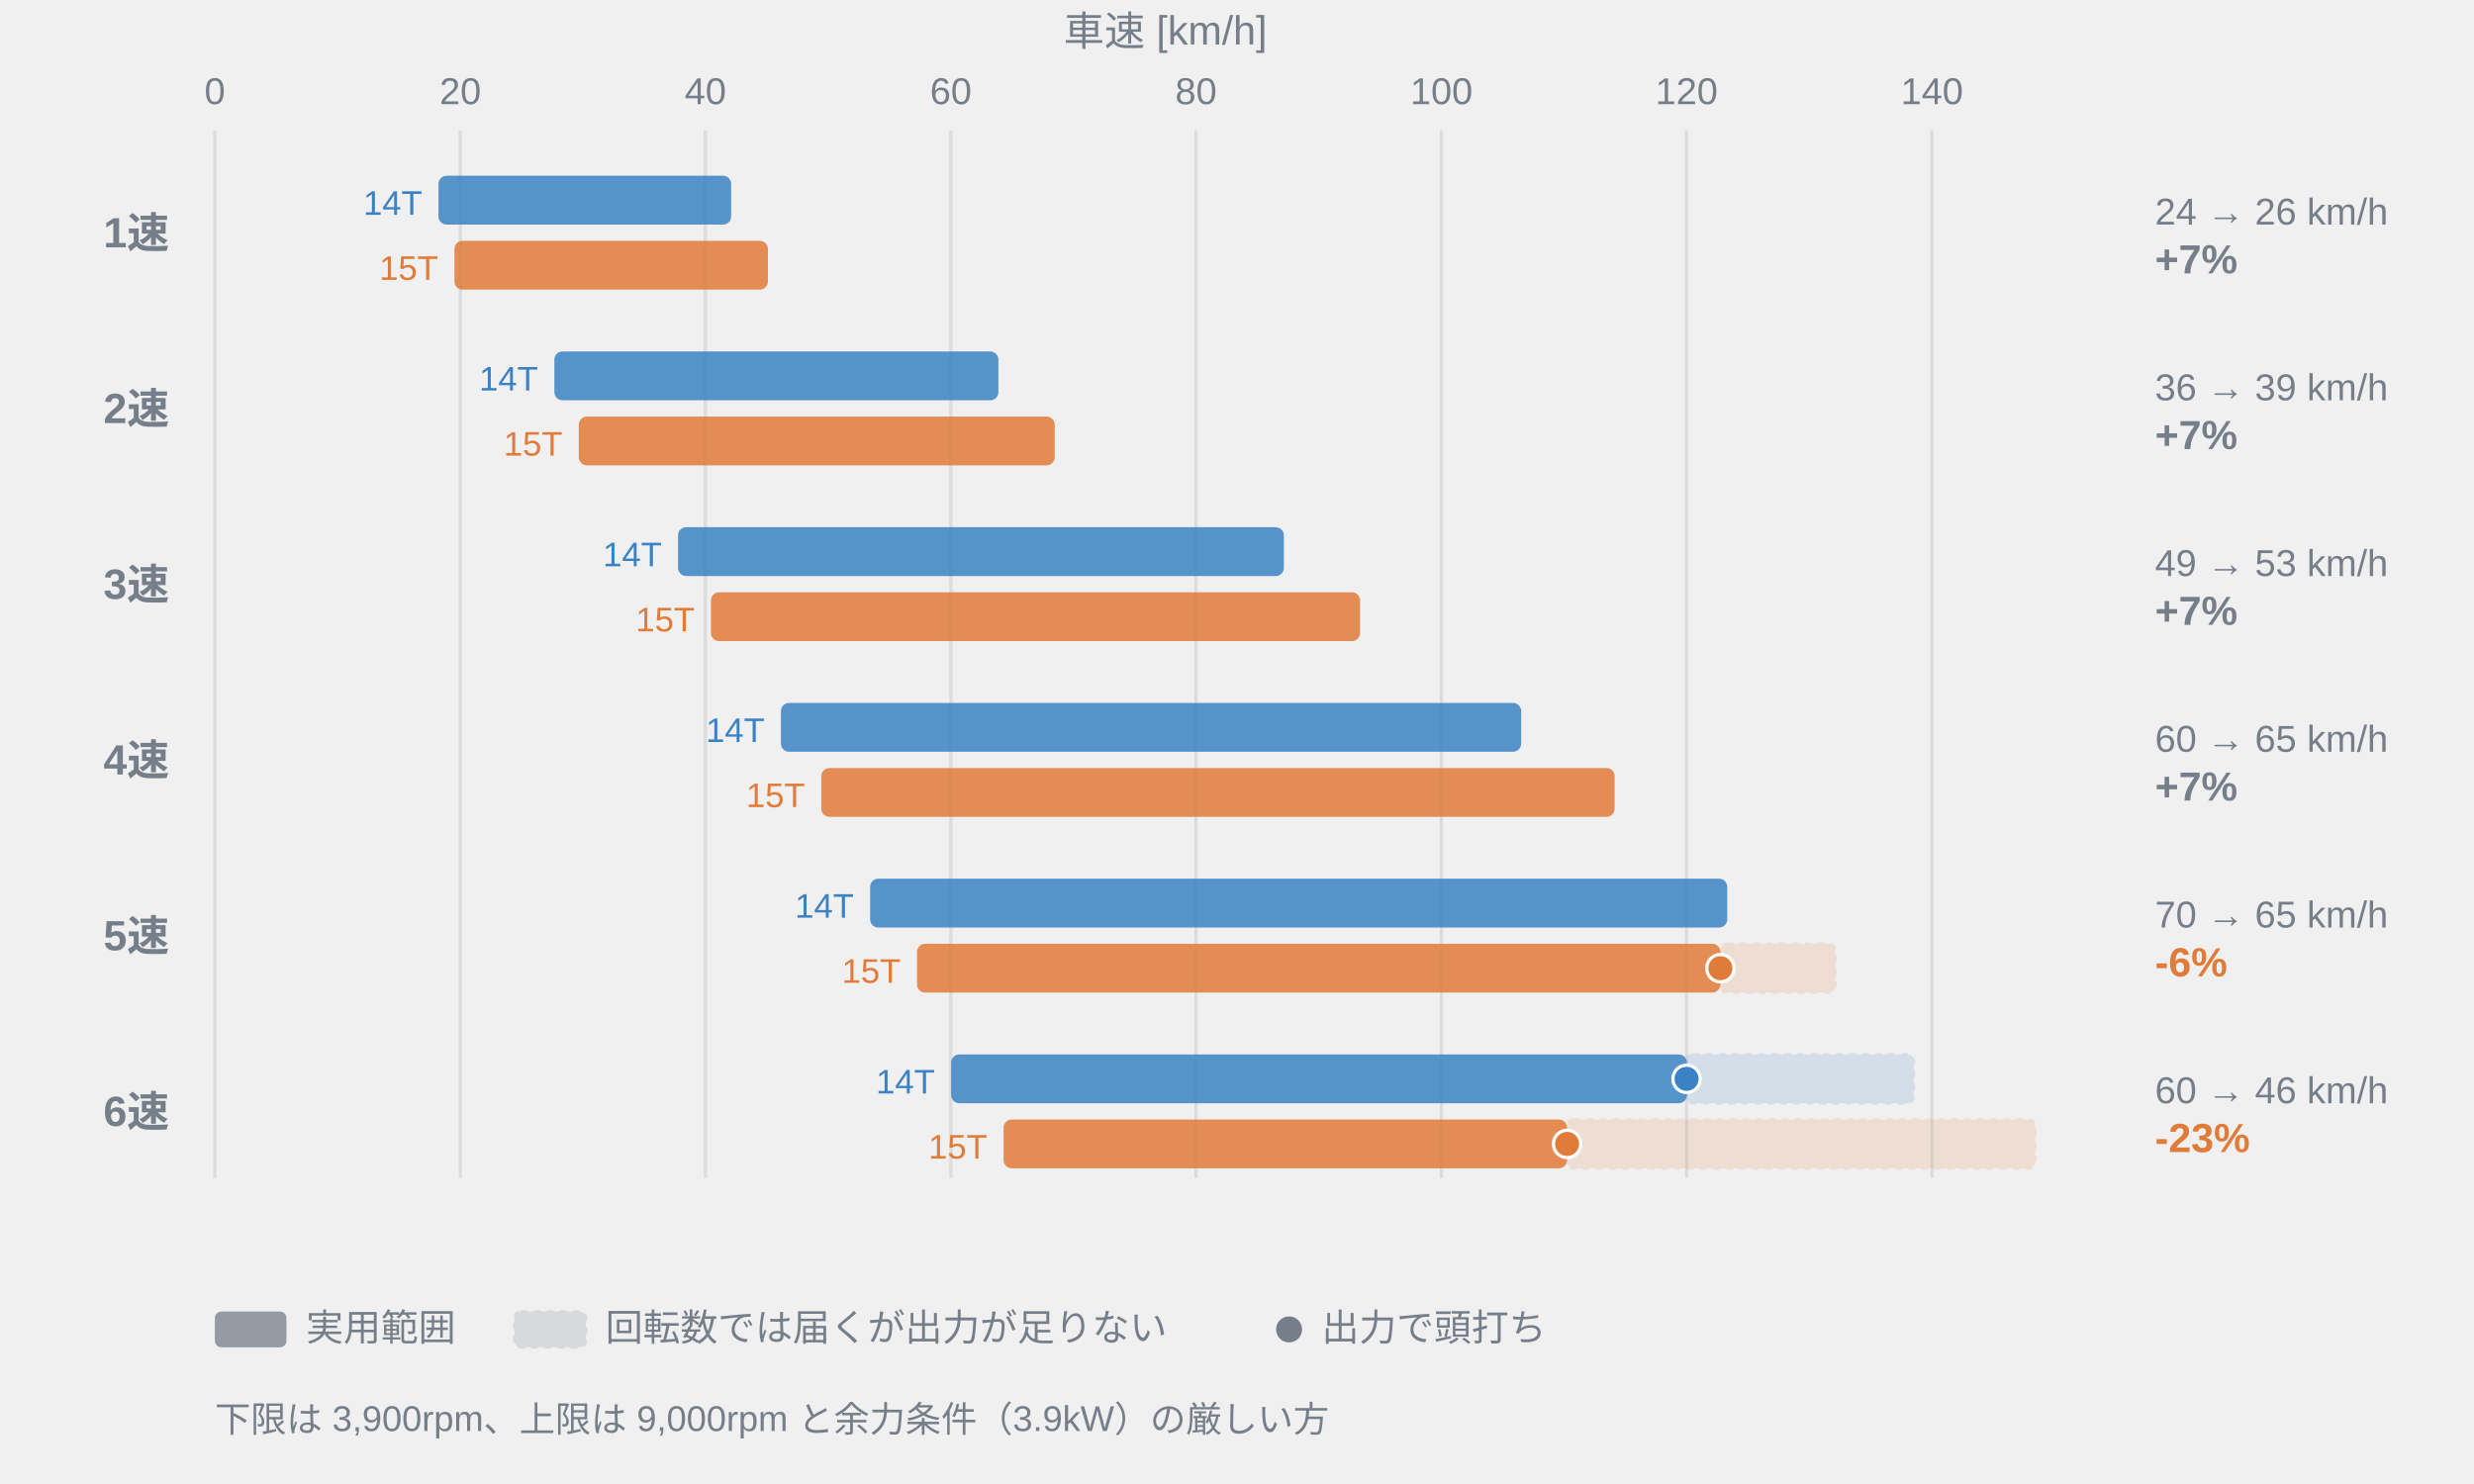
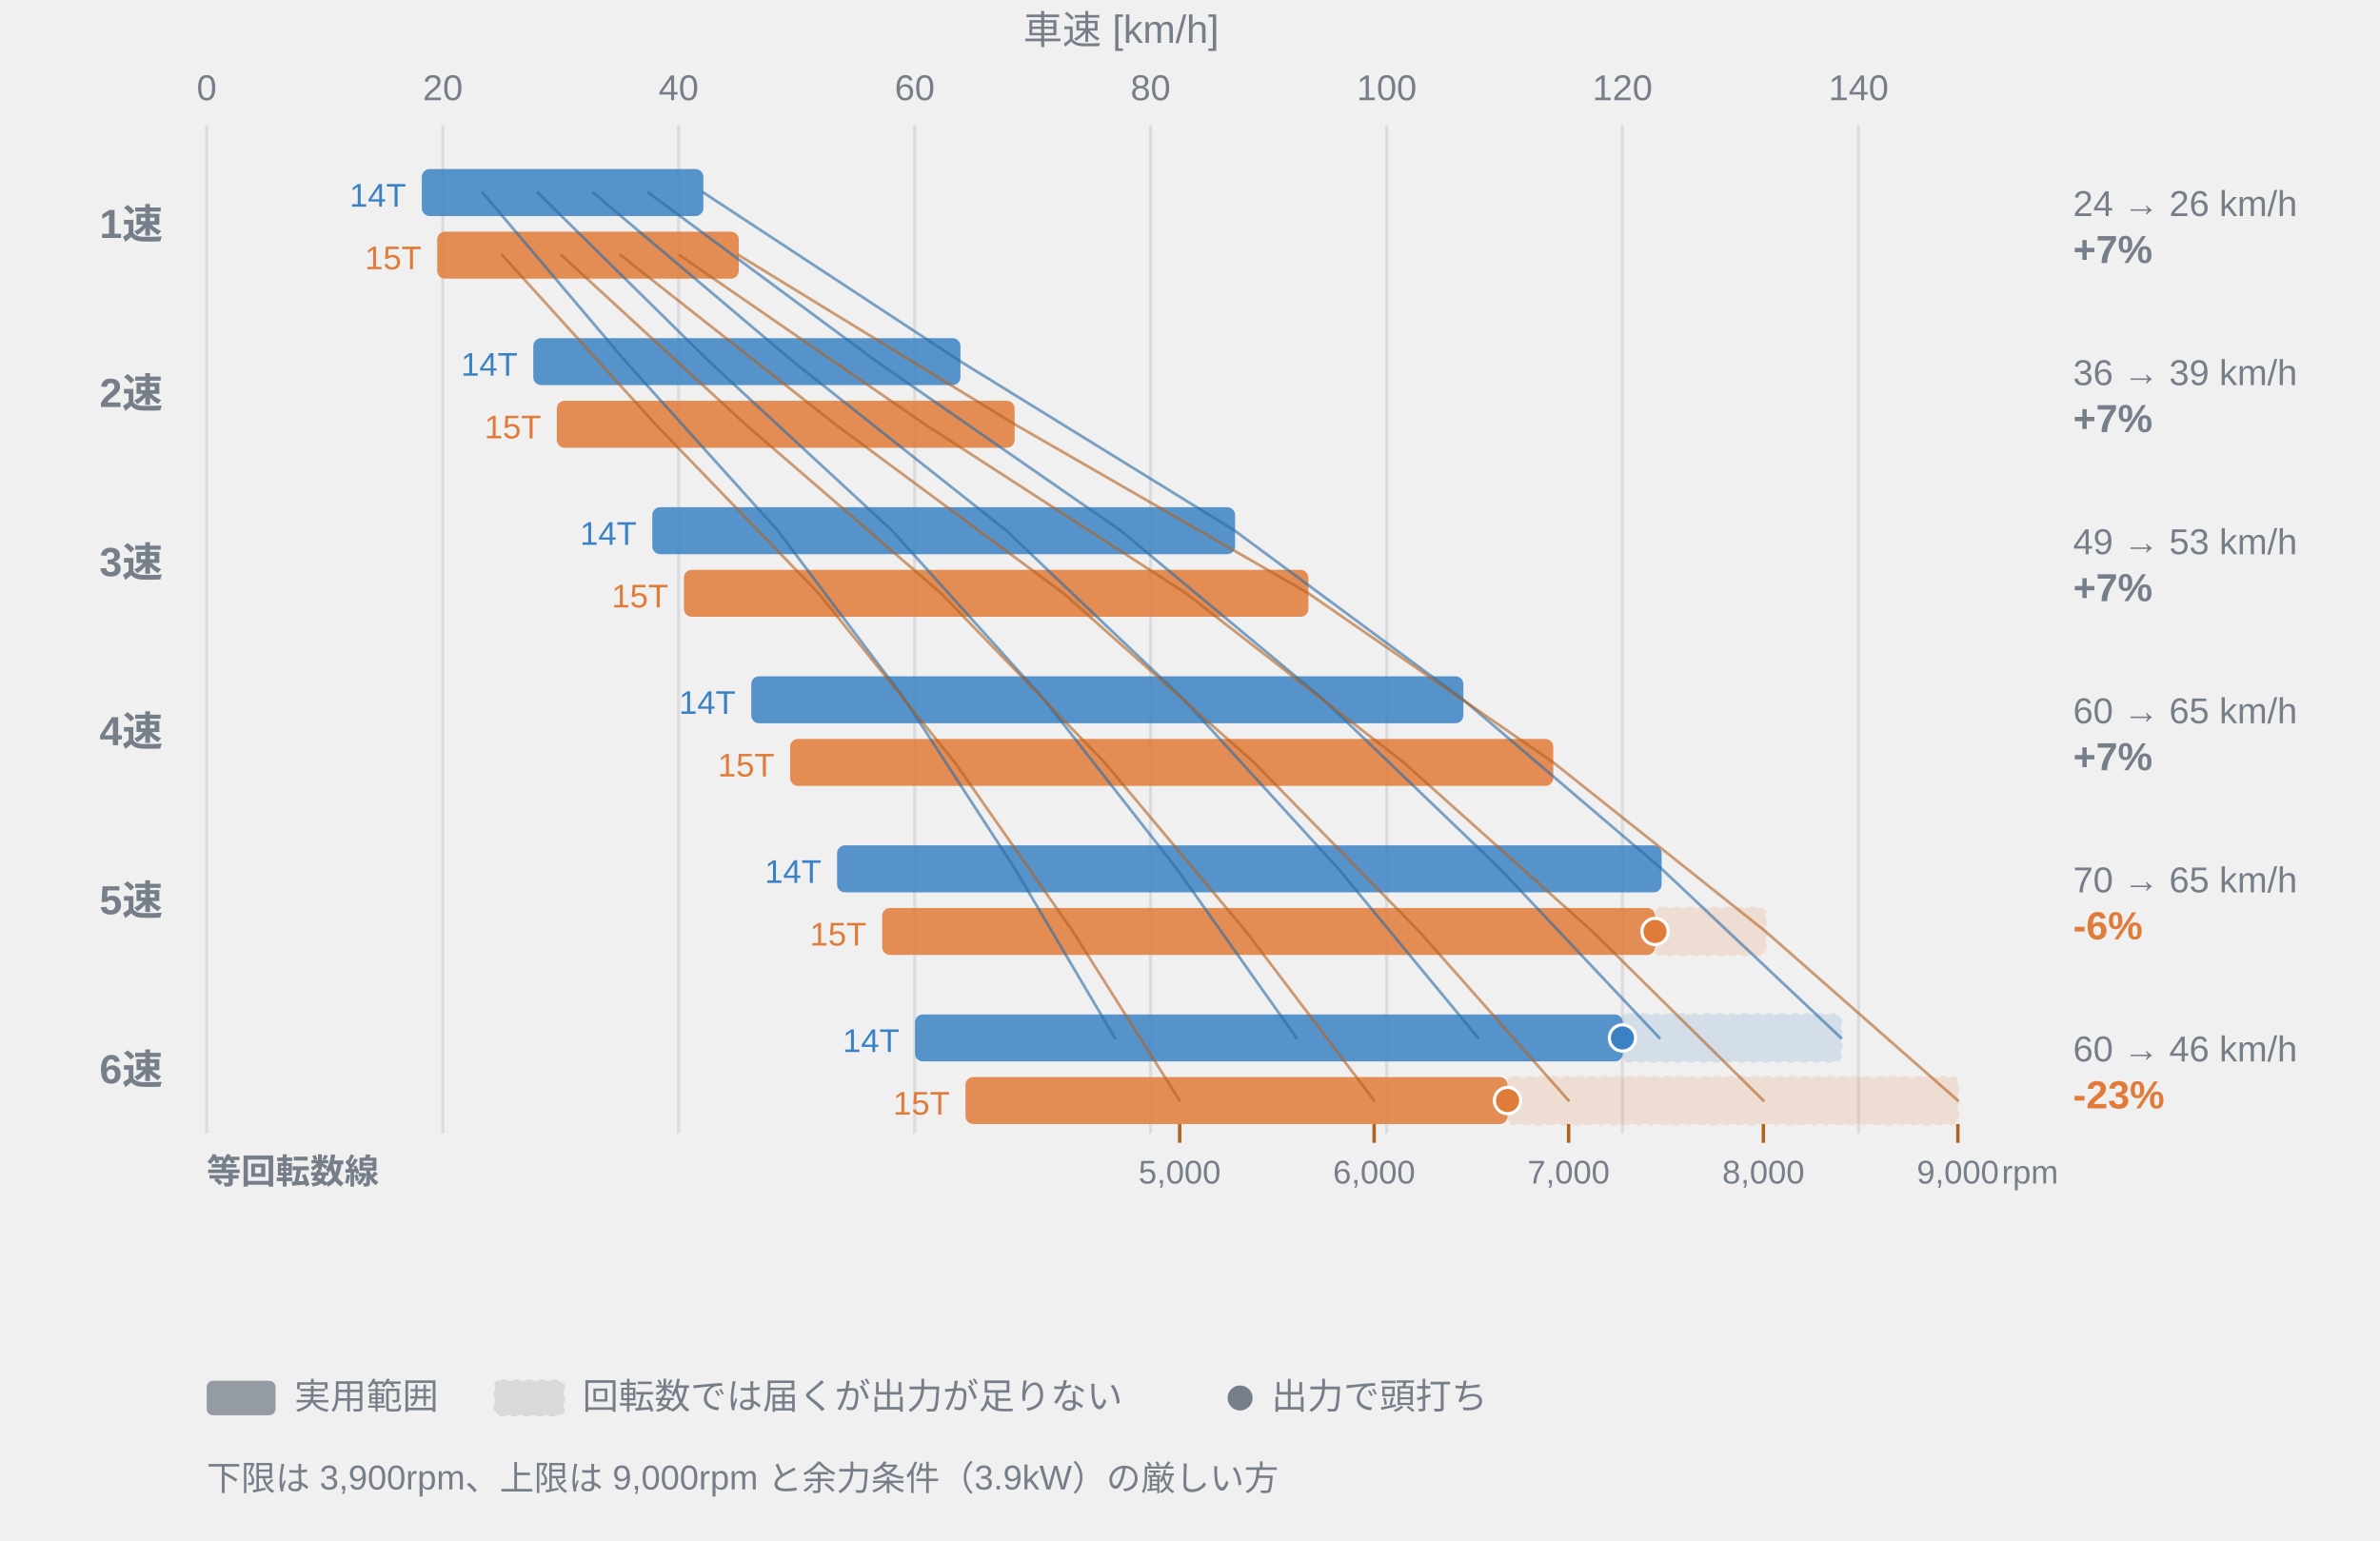
- <svg xmlns="http://www.w3.org/2000/svg" viewBox="0 0 760 456" width="760" height="456" font-family="-apple-system,'Helvetica Neue',Arial,'Hiragino Sans',Meiryo,sans-serif" role="img">
+ <svg xmlns="http://www.w3.org/2000/svg" viewBox="0 0 760 492" width="760" height="492" font-family="-apple-system,'Helvetica Neue',Arial,'Hiragino Sans',Meiryo,sans-serif" role="img">
  <line x1="66.0" y1="40" x2="66.0" y2="362" stroke="#808a94" stroke-width="1" opacity="0.2" />
  <text x="66.0" y="32.0" font-size="11.5" fill="#767f89" text-anchor="middle" font-weight="normal">0</text>
  <line x1="141.4" y1="40" x2="141.4" y2="362" stroke="#808a94" stroke-width="1" opacity="0.2" />
  <text x="141.4" y="32.0" font-size="11.5" fill="#767f89" text-anchor="middle" font-weight="normal">20</text>
  <line x1="216.7" y1="40" x2="216.7" y2="362" stroke="#808a94" stroke-width="1" opacity="0.2" />
  <text x="216.7" y="32.0" font-size="11.5" fill="#767f89" text-anchor="middle" font-weight="normal">40</text>
  <line x1="292.1" y1="40" x2="292.1" y2="362" stroke="#808a94" stroke-width="1" opacity="0.2" />
  <text x="292.1" y="32.0" font-size="11.5" fill="#767f89" text-anchor="middle" font-weight="normal">60</text>
  <line x1="367.4" y1="40" x2="367.4" y2="362" stroke="#808a94" stroke-width="1" opacity="0.2" />
  <text x="367.4" y="32.0" font-size="11.5" fill="#767f89" text-anchor="middle" font-weight="normal">80</text>
  <line x1="442.8" y1="40" x2="442.8" y2="362" stroke="#808a94" stroke-width="1" opacity="0.2" />
  <text x="442.8" y="32.0" font-size="11.5" fill="#767f89" text-anchor="middle" font-weight="normal">100</text>
  <line x1="518.1" y1="40" x2="518.1" y2="362" stroke="#808a94" stroke-width="1" opacity="0.2" />
  <text x="518.1" y="32.0" font-size="11.5" fill="#767f89" text-anchor="middle" font-weight="normal">120</text>
  <line x1="593.5" y1="40" x2="593.5" y2="362" stroke="#808a94" stroke-width="1" opacity="0.2" />
  <text x="593.5" y="32.0" font-size="11.5" fill="#767f89" text-anchor="middle" font-weight="normal">140</text>
  <text x="358.0" y="14.0" font-size="12.5" fill="#767f89" text-anchor="middle" font-weight="normal">車速 [km/h]</text>
-   <rect x="66" y="403" width="22" height="11" rx="2" fill="#767f89" opacity="0.75" />
-   <text x="94.0" y="412.0" font-size="11.5" fill="#767f89" text-anchor="start" font-weight="normal">実用範囲</text>
-   <rect x="158" y="403" width="22" height="11" rx="2" fill="#767f89" opacity="0.2" stroke="#767f89" stroke-width="0.8" stroke-dasharray="2 2" />
-   <text x="186.0" y="412.0" font-size="11.5" fill="#767f89" text-anchor="start" font-weight="normal">回転数では届くが出力が足りない</text>
-   <circle cx="396" cy="408.5" r="4" fill="#767f89" />
-   <text x="406.0" y="412.0" font-size="11.5" fill="#767f89" text-anchor="start" font-weight="normal">出力で頭打ち</text>
+   <rect x="66" y="441" width="22" height="11" rx="2" fill="#767f89" opacity="0.75" />
+   <text x="94.0" y="450.0" font-size="11.5" fill="#767f89" text-anchor="start" font-weight="normal">実用範囲</text>
+   <rect x="158" y="441" width="22" height="11" rx="2" fill="#767f89" opacity="0.2" stroke="#767f89" stroke-width="0.8" stroke-dasharray="2 2" />
+   <text x="186.0" y="450.0" font-size="11.5" fill="#767f89" text-anchor="start" font-weight="normal">回転数では届くが出力が足りない</text>
+   <circle cx="396" cy="446.5" r="4" fill="#767f89" />
+   <text x="406.0" y="450.0" font-size="11.5" fill="#767f89" text-anchor="start" font-weight="normal">出力で頭打ち</text>
  <text x="52.0" y="76.0" font-size="13" fill="#767f89" text-anchor="end" font-weight="600">1速</text>
  <rect x="134.7" y="54" width="89.9" height="15" rx="2.5" fill="#3b82c4" opacity="0.85" />
  <text x="129.7" y="66.0" font-size="10.5" fill="#3b82c4" text-anchor="end" font-weight="normal">14T</text>
  <rect x="139.6" y="74" width="96.3" height="15" rx="2.5" fill="#e07b39" opacity="0.85" />
  <text x="134.6" y="86.0" font-size="10.5" fill="#e07b39" text-anchor="end" font-weight="normal">15T</text>
  <text x="662.0" y="69.0" font-size="11.5" fill="#767f89" text-anchor="start" font-weight="normal">24 → 26 km/h</text>
  <text x="662.0" y="84.0" font-size="12.5" fill="#767f89" text-anchor="start" font-weight="600">+7%</text>
  <text x="52.0" y="130.0" font-size="13" fill="#767f89" text-anchor="end" font-weight="600">2速</text>
  <rect x="170.3" y="108" width="136.4" height="15" rx="2.5" fill="#3b82c4" opacity="0.85" />
  <text x="165.3" y="120.0" font-size="10.5" fill="#3b82c4" text-anchor="end" font-weight="normal">14T</text>
  <rect x="177.8" y="128" width="146.2" height="15" rx="2.5" fill="#e07b39" opacity="0.85" />
  <text x="172.8" y="140.0" font-size="10.5" fill="#e07b39" text-anchor="end" font-weight="normal">15T</text>
  <text x="662.0" y="123.0" font-size="11.5" fill="#767f89" text-anchor="start" font-weight="normal">36 → 39 km/h</text>
  <text x="662.0" y="138.0" font-size="12.5" fill="#767f89" text-anchor="start" font-weight="600">+7%</text>
  <text x="52.0" y="184.0" font-size="13" fill="#767f89" text-anchor="end" font-weight="600">3速</text>
  <rect x="208.3" y="162" width="186.1" height="15" rx="2.5" fill="#3b82c4" opacity="0.85" />
  <text x="203.3" y="174.0" font-size="10.5" fill="#3b82c4" text-anchor="end" font-weight="normal">14T</text>
  <rect x="218.4" y="182" width="199.4" height="15" rx="2.5" fill="#e07b39" opacity="0.85" />
  <text x="213.4" y="194.0" font-size="10.5" fill="#e07b39" text-anchor="end" font-weight="normal">15T</text>
  <text x="662.0" y="177.0" font-size="11.5" fill="#767f89" text-anchor="start" font-weight="normal">49 → 53 km/h</text>
  <text x="662.0" y="192.0" font-size="12.5" fill="#767f89" text-anchor="start" font-weight="600">+7%</text>
  <text x="52.0" y="238.0" font-size="13" fill="#767f89" text-anchor="end" font-weight="600">4速</text>
  <rect x="239.9" y="216" width="227.4" height="15" rx="2.5" fill="#3b82c4" opacity="0.85" />
  <text x="234.9" y="228.0" font-size="10.5" fill="#3b82c4" text-anchor="end" font-weight="normal">14T</text>
  <rect x="252.3" y="236" width="243.7" height="15" rx="2.5" fill="#e07b39" opacity="0.85" />
  <text x="247.3" y="248.0" font-size="10.5" fill="#e07b39" text-anchor="end" font-weight="normal">15T</text>
  <text x="662.0" y="231.0" font-size="11.5" fill="#767f89" text-anchor="start" font-weight="normal">60 → 65 km/h</text>
  <text x="662.0" y="246.0" font-size="12.5" fill="#767f89" text-anchor="start" font-weight="600">+7%</text>
  <text x="52.0" y="292.0" font-size="13" fill="#767f89" text-anchor="end" font-weight="600">5速</text>
  <rect x="267.3" y="270" width="263.3" height="15" rx="2.5" fill="#3b82c4" opacity="0.85" />
  <text x="262.3" y="282.0" font-size="10.5" fill="#3b82c4" text-anchor="end" font-weight="normal">14T</text>
  <rect x="528.5" y="290" width="35.3" height="15" rx="2" fill="#e07b39" opacity="0.16" stroke="#e07b39" stroke-width="0.8" stroke-dasharray="2 2" />
  <rect x="281.7" y="290" width="246.8" height="15" rx="2.5" fill="#e07b39" opacity="0.85" />
  <circle cx="528.5" cy="297.5" r="4.2" fill="#e07b39" stroke="#ffffff" stroke-width="1" />
  <text x="276.7" y="302.0" font-size="10.5" fill="#e07b39" text-anchor="end" font-weight="normal">15T</text>
  <text x="662.0" y="285.0" font-size="11.5" fill="#767f89" text-anchor="start" font-weight="normal">70 → 65 km/h</text>
  <text x="662.0" y="300.0" font-size="12.5" fill="#e07b39" text-anchor="start" font-weight="600">-6%</text>
  <text x="52.0" y="346.0" font-size="13" fill="#767f89" text-anchor="end" font-weight="600">6速</text>
  <rect x="518.1" y="324" width="69.8" height="15" rx="2" fill="#3b82c4" opacity="0.16" stroke="#3b82c4" stroke-width="0.8" stroke-dasharray="2 2" />
  <rect x="292.2" y="324" width="226.0" height="15" rx="2.5" fill="#3b82c4" opacity="0.85" />
  <circle cx="518.1" cy="331.5" r="4.2" fill="#3b82c4" stroke="#ffffff" stroke-width="1" />
  <text x="287.2" y="336.0" font-size="10.5" fill="#3b82c4" text-anchor="end" font-weight="normal">14T</text>
  <rect x="481.4" y="344" width="143.8" height="15" rx="2" fill="#e07b39" opacity="0.16" stroke="#e07b39" stroke-width="0.8" stroke-dasharray="2 2" />
  <rect x="308.3" y="344" width="173.1" height="15" rx="2.5" fill="#e07b39" opacity="0.85" />
  <circle cx="481.4" cy="351.5" r="4.2" fill="#e07b39" stroke="#ffffff" stroke-width="1" />
  <text x="303.3" y="356.0" font-size="10.5" fill="#e07b39" text-anchor="end" font-weight="normal">15T</text>
  <text x="662.0" y="339.0" font-size="11.5" fill="#767f89" text-anchor="start" font-weight="normal">60 → 46 km/h</text>
  <text x="662.0" y="354.0" font-size="12.5" fill="#e07b39" text-anchor="start" font-weight="600">-23%</text>
-   <text x="66.0" y="440.0" font-size="11" fill="#767f89" text-anchor="start" font-weight="normal">下限は 3,900rpm、上限は 9,000rpm と余力条件（3.9kW）の厳しい方</text>
+   <path d="M154.1,61.5 L199.8,115.5 L248.4,169.5 L289.0,223.5 L324.1,277.5 L356.0,331.5" fill="none" stroke="#2a6ba3" stroke-width="0.9" stroke-linejoin="round" stroke-linecap="round" stroke-opacity="0.6" />
+   <path d="M171.7,61.5 L226.5,115.5 L284.9,169.5 L333.5,223.5 L375.8,277.5 L414.0,331.5" fill="none" stroke="#2a6ba3" stroke-width="0.9" stroke-linejoin="round" stroke-linecap="round" stroke-opacity="0.6" />
+   <path d="M189.4,61.5 L253.3,115.5 L321.4,169.5 L378.1,223.5 L427.4,277.5 L472.0,331.5" fill="none" stroke="#2a6ba3" stroke-width="0.9" stroke-linejoin="round" stroke-linecap="round" stroke-opacity="0.6" />
+   <path d="M207.0,61.5 L280.0,115.5 L357.9,169.5 L422.7,223.5 L479.0,277.5 L529.9,331.5" fill="none" stroke="#2a6ba3" stroke-width="0.9" stroke-linejoin="round" stroke-linecap="round" stroke-opacity="0.6" />
+   <path d="M224.6,61.5 L306.8,115.5 L394.3,169.5 L467.3,223.5 L530.6,277.5 L587.9,331.5" fill="none" stroke="#2a6ba3" stroke-width="0.9" stroke-linejoin="round" stroke-linecap="round" stroke-opacity="0.6" />
+   <path d="M160.4,81.5 L209.3,135.5 L261.4,189.5 L304.9,243.5 L342.6,297.5 L376.7,351.5" fill="none" stroke="#b3611f" stroke-width="0.9" stroke-linejoin="round" stroke-linecap="round" stroke-opacity="0.6" />
+   <path d="M179.3,81.5 L238.0,135.5 L300.5,189.5 L352.7,243.5 L397.9,297.5 L438.8,351.5" fill="none" stroke="#b3611f" stroke-width="0.9" stroke-linejoin="round" stroke-linecap="round" stroke-opacity="0.6" />
+   <path d="M198.2,81.5 L266.7,135.5 L339.6,189.5 L400.4,243.5 L453.2,297.5 L500.9,351.5" fill="none" stroke="#b3611f" stroke-width="0.9" stroke-linejoin="round" stroke-linecap="round" stroke-opacity="0.6" />
+   <path d="M217.0,81.5 L295.3,135.5 L378.7,189.5 L448.2,243.5 L508.5,297.5 L563.1,351.5" fill="none" stroke="#b3611f" stroke-width="0.9" stroke-linejoin="round" stroke-linecap="round" stroke-opacity="0.6" />
+   <path d="M235.9,81.5 L324.0,135.5 L417.8,189.5 L496.0,243.5 L563.8,297.5 L625.2,351.5" fill="none" stroke="#b3611f" stroke-width="0.9" stroke-linejoin="round" stroke-linecap="round" stroke-opacity="0.6" />
+   <line x1="376.7" y1="359" x2="376.7" y2="365" stroke="#b3611f" stroke-width="1.1" />
+   <text x="376.7" y="378.0" font-size="10.5" fill="#767f89" text-anchor="middle" font-weight="normal">5,000</text>
+   <line x1="438.8" y1="359" x2="438.8" y2="365" stroke="#b3611f" stroke-width="1.1" />
+   <text x="438.8" y="378.0" font-size="10.5" fill="#767f89" text-anchor="middle" font-weight="normal">6,000</text>
+   <line x1="500.9" y1="359" x2="500.9" y2="365" stroke="#b3611f" stroke-width="1.1" />
+   <text x="500.9" y="378.0" font-size="10.5" fill="#767f89" text-anchor="middle" font-weight="normal">7,000</text>
+   <line x1="563.1" y1="359" x2="563.1" y2="365" stroke="#b3611f" stroke-width="1.1" />
+   <text x="563.1" y="378.0" font-size="10.5" fill="#767f89" text-anchor="middle" font-weight="normal">8,000</text>
+   <line x1="625.2" y1="359" x2="625.2" y2="365" stroke="#b3611f" stroke-width="1.1" />
+   <text x="625.2" y="378.0" font-size="10.5" fill="#767f89" text-anchor="middle" font-weight="normal">9,000</text>
+   <text x="639.2" y="378.0" font-size="10.5" fill="#767f89" text-anchor="start" font-weight="normal">rpm</text>
+   <text x="66.0" y="378.0" font-size="11" fill="#767f89" text-anchor="start" font-weight="600">等回転数線</text>
+   <text x="66.0" y="476.0" font-size="11" fill="#767f89" text-anchor="start" font-weight="normal">下限は 3,900rpm、上限は 9,000rpm と余力条件（3.9kW）の厳しい方</text>
</svg>
